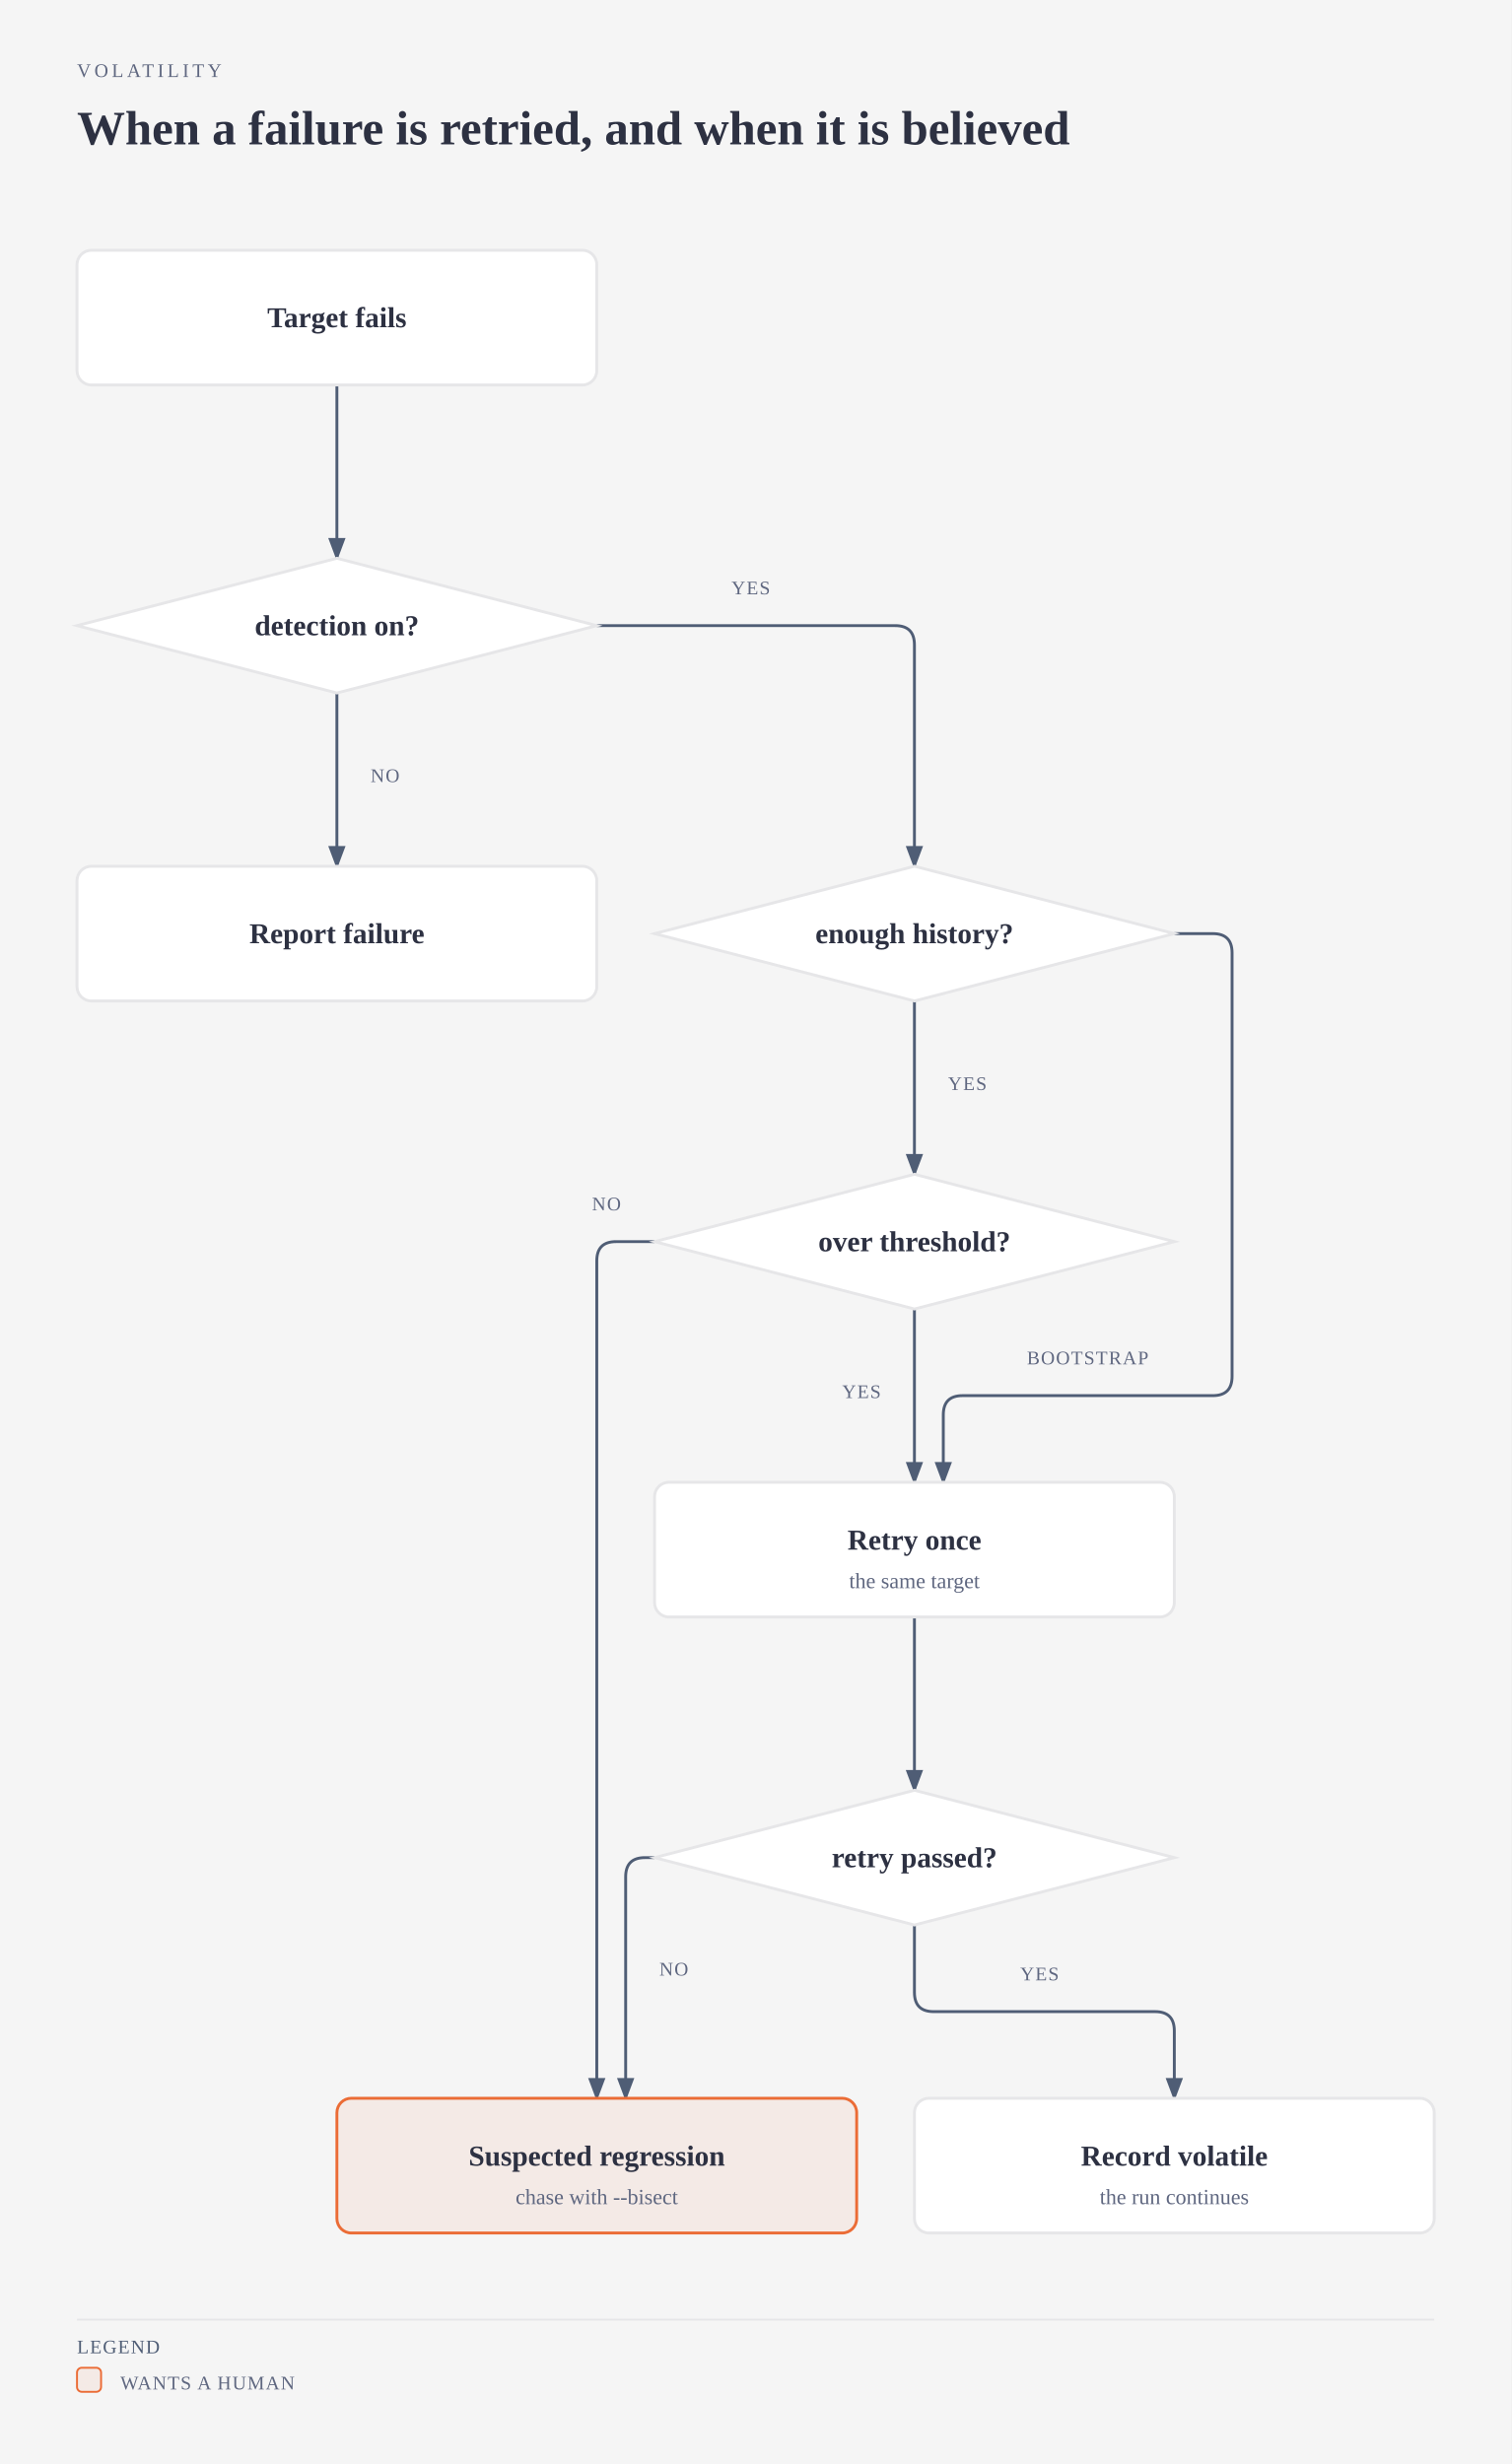
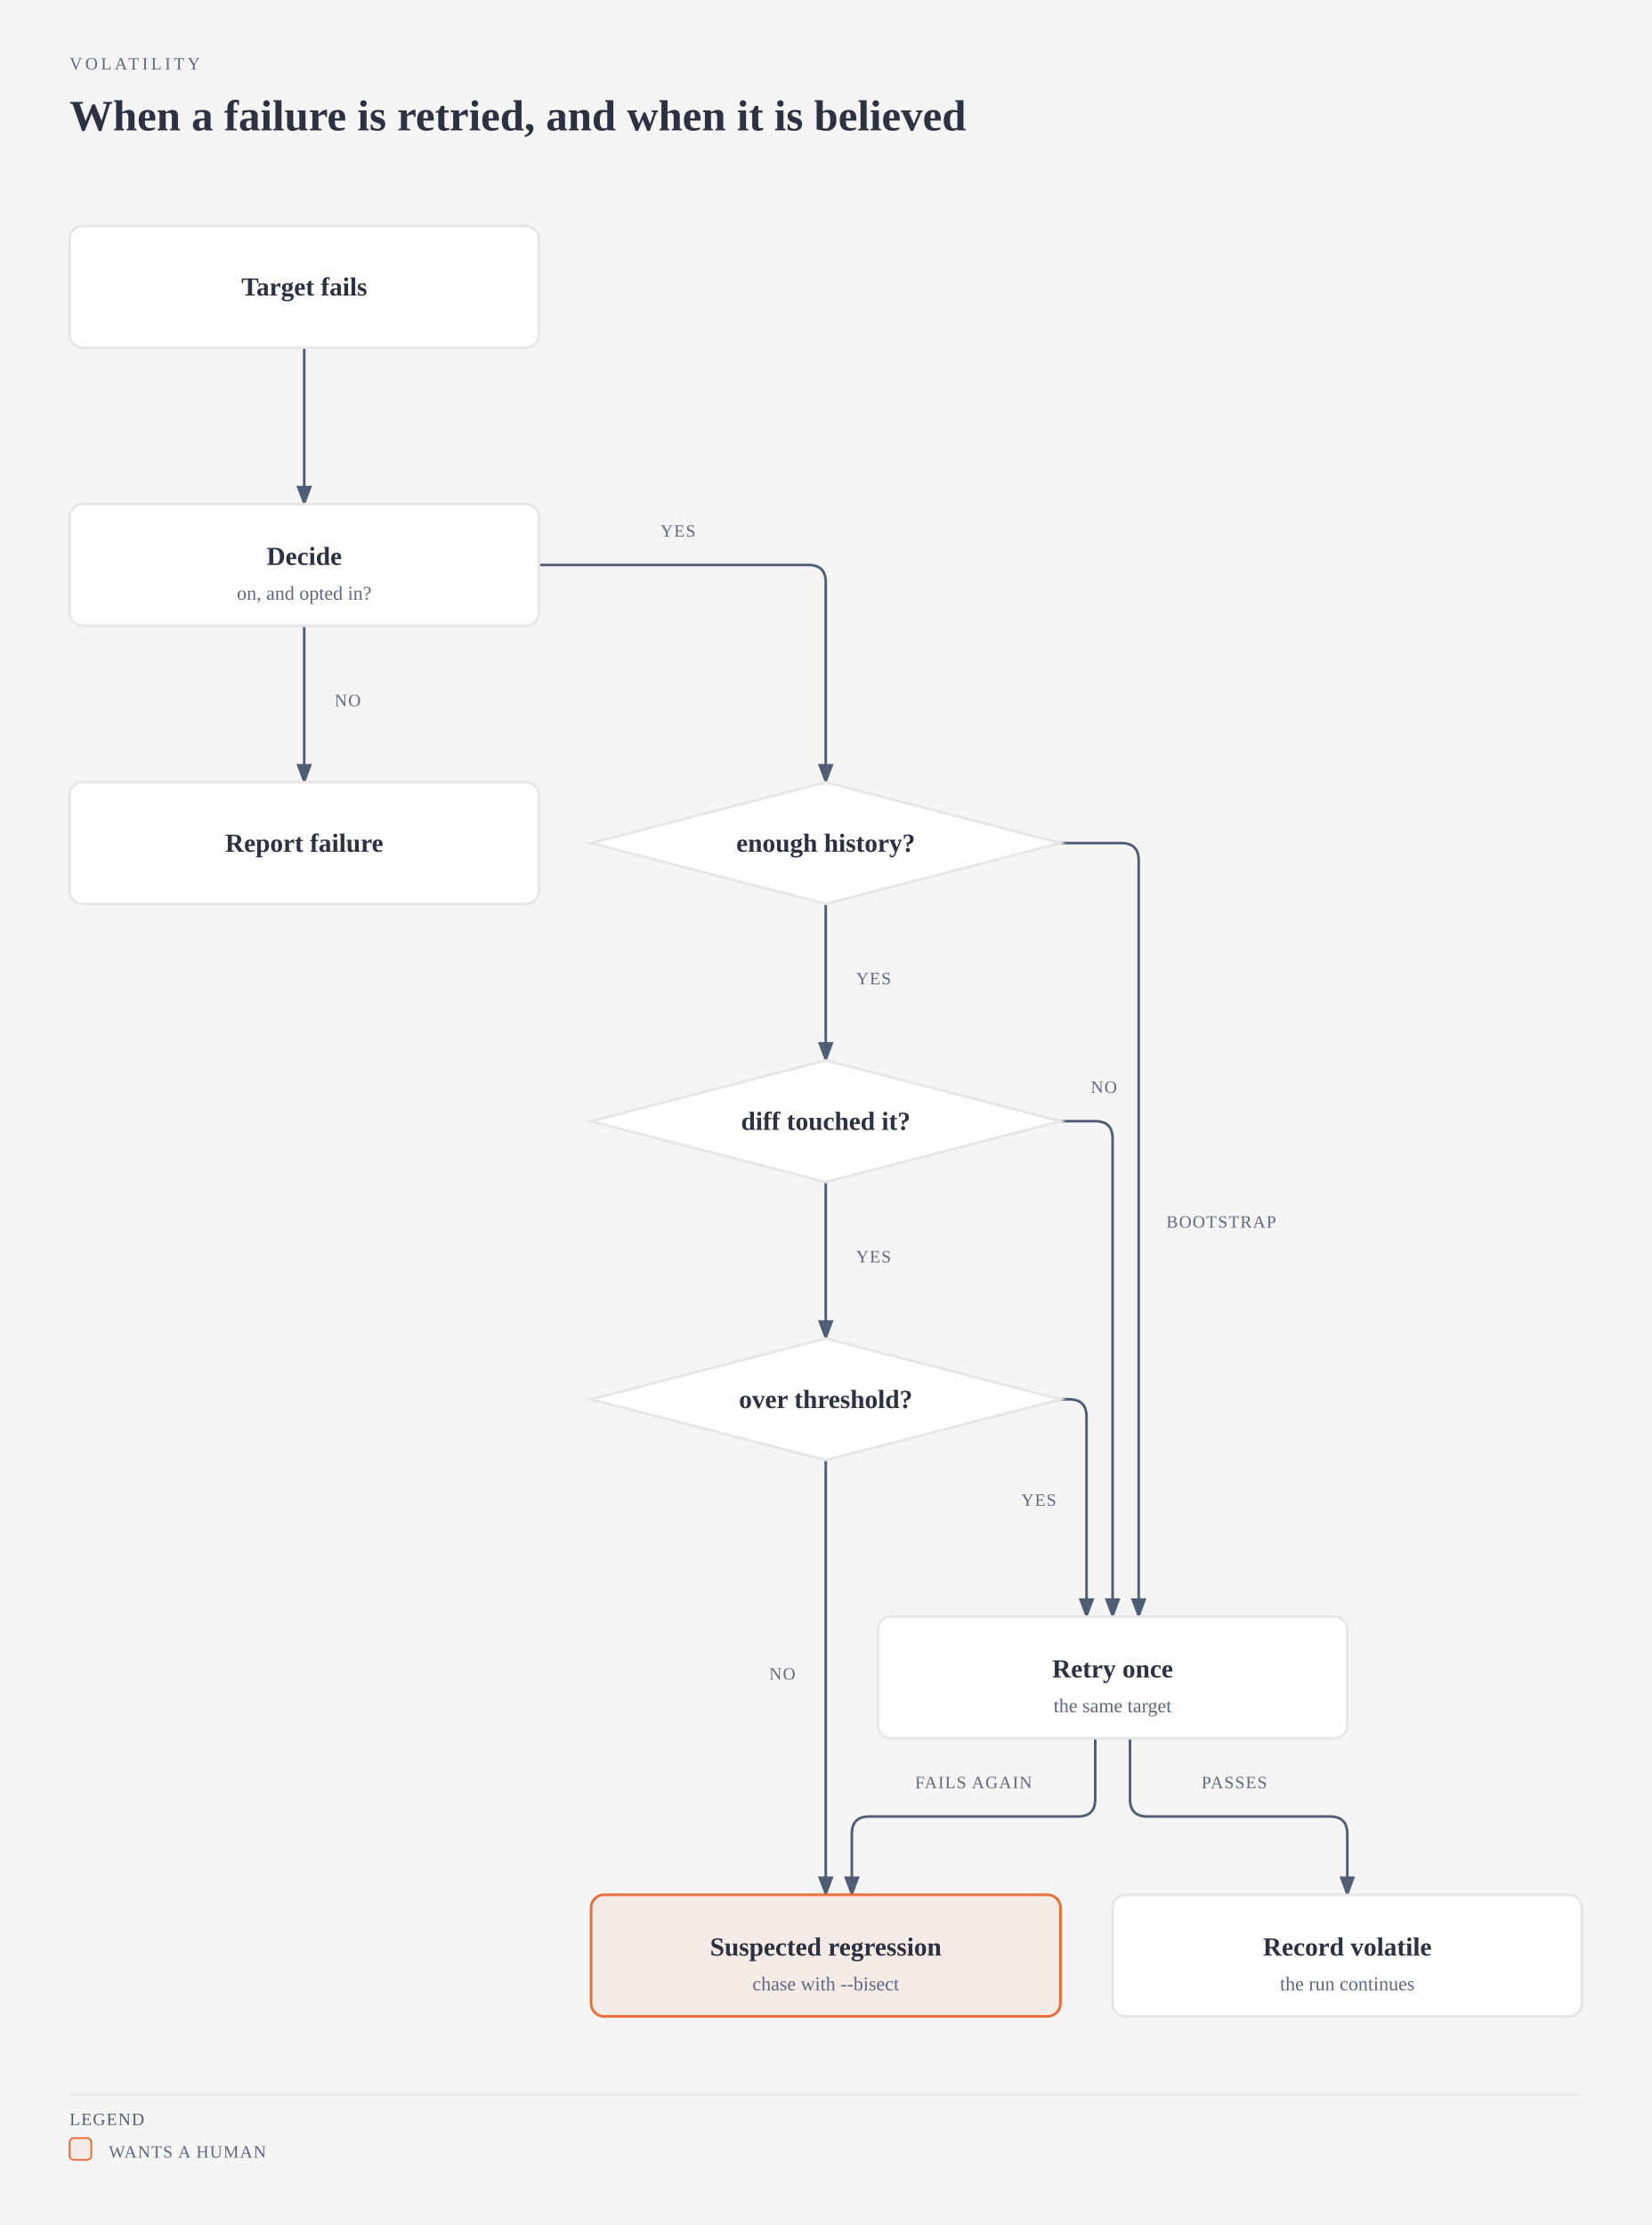
- <svg xmlns="http://www.w3.org/2000/svg" viewBox="0 0 628 1024" width="628" height="1024" role="img" aria-labelledby="volatility-title volatility-desc" class="magus-diagram">
+ <svg xmlns="http://www.w3.org/2000/svg" viewBox="0 0 760 1024" width="760" height="1024" role="img" aria-labelledby="volatility-title volatility-desc" class="magus-diagram">
  <defs>
    <marker id="volatility-arrow-default" markerWidth="8" markerHeight="6" refX="7" refY="3" orient="auto">
      <polygon points="0 0, 8 3, 0 6" fill="#4f5d75" />
    </marker>
    <marker id="volatility-arrow-accent" markerWidth="8" markerHeight="6" refX="7" refY="3" orient="auto">
      <polygon points="0 0, 8 3, 0 6" fill="#eb6c36" />
    </marker>
    <marker id="volatility-arrow-link" markerWidth="8" markerHeight="6" refX="7" refY="3" orient="auto">
      <polygon points="0 0, 8 3, 0 6" fill="#2e5aa8" />
    </marker>
  </defs>
  <rect width="100%" height="100%" fill="#f5f5f5" />
  <text x="32" y="32" fill="#5f6780" font-size="8" font-family="var(--pico-font-family-monospace, monospace)" style="font-variant-ligatures:none" letter-spacing="0.18em">VOLATILITY</text>
  <text x="32" y="60" fill="#2d3142" font-size="20" font-weight="600" font-family="var(--pico-font-family, sans-serif)">When a failure is retried, and when it is believed</text>
  <g transform="translate(0,40)">
-     <path data-edge="external:Target fails-&gt;external:detection on?" id="volatility-edge-external_3aTarget_20fails-external_3adetection_20on_3f" d="M 140 120 L 140 192" fill="none" stroke="#4f5d75" stroke-width="1.2" marker-end="url(#volatility-arrow-default)" />
-     <path data-edge="external:detection on?-&gt;external:Report failure" id="volatility-edge-external_3adetection_20on_3f-external_3aReport_20failure" d="M 140 248 L 140 320" fill="none" stroke="#4f5d75" stroke-width="1.2" marker-end="url(#volatility-arrow-default)" />
-     <path data-edge="external:detection on?-&gt;external:enough history?" id="volatility-edge-external_3adetection_20on_3f-external_3aenough_20history_3f" d="M 248 220 L 372 220 Q 380 220 380 228 L 380 320" fill="none" stroke="#4f5d75" stroke-width="1.2" marker-end="url(#volatility-arrow-default)" />
-     <path data-edge="external:enough history?-&gt;external:over threshold?" id="volatility-edge-external_3aenough_20history_3f-external_3aover_20threshold_3f" d="M 380 376 L 380 448" fill="none" stroke="#4f5d75" stroke-width="1.2" marker-end="url(#volatility-arrow-default)" />
-     <path data-edge="external:enough history?-&gt;internal/retry" id="volatility-edge-external_3aenough_20history_3f-internal_2fretry" d="M 488 348 L 504 348 Q 512 348 512 356 L 512 532 Q 512 540 504 540 L 400 540 Q 392 540 392 548 L 392 576" fill="none" stroke="#4f5d75" stroke-width="1.2" marker-end="url(#volatility-arrow-default)" />
-     <path data-edge="external:over threshold?-&gt;internal/retry" id="volatility-edge-external_3aover_20threshold_3f-internal_2fretry" d="M 380 504 L 380 576" fill="none" stroke="#4f5d75" stroke-width="1.2" marker-end="url(#volatility-arrow-default)" />
-     <path data-edge="external:over threshold?-&gt;external:Suspected regression" id="volatility-edge-external_3aover_20threshold_3f-external_3aSuspected_20regression" d="M 272 476 L 256 476 Q 248 476 248 484 L 248 832" fill="none" stroke="#4f5d75" stroke-width="1.2" marker-end="url(#volatility-arrow-default)" />
-     <path data-edge="internal/retry-&gt;external:retry passed?" id="volatility-edge-internal_2fretry-external_3aretry_20passed_3f" d="M 380 632 L 380 704" fill="none" stroke="#4f5d75" stroke-width="1.2" marker-end="url(#volatility-arrow-default)" />
-     <path data-edge="external:retry passed?-&gt;external:Record volatile" id="volatility-edge-external_3aretry_20passed_3f-external_3aRecord_20volatile" d="M 380 760 L 380 788 Q 380 796 388 796 L 480 796 Q 488 796 488 804 L 488 832" fill="none" stroke="#4f5d75" stroke-width="1.2" marker-end="url(#volatility-arrow-default)" />
-     <path data-edge="external:retry passed?-&gt;external:Suspected regression" id="volatility-edge-external_3aretry_20passed_3f-external_3aSuspected_20regression" d="M 272 732 L 268 732 Q 260 732 260 740 L 260 832" fill="none" stroke="#4f5d75" stroke-width="1.2" marker-end="url(#volatility-arrow-default)" />
+     <path data-edge="external:Target fails-&gt;internal/ci/volatility" id="volatility-edge-external_3aTarget_20fails-internal_2fci_2fvolatility" d="M 140 120 L 140 192" fill="none" stroke="#4f5d75" stroke-width="1.2" marker-end="url(#volatility-arrow-default)" />
+     <path data-edge="internal/ci/volatility-&gt;external:Report failure" id="volatility-edge-internal_2fci_2fvolatility-external_3aReport_20failure" d="M 140 248 L 140 320" fill="none" stroke="#4f5d75" stroke-width="1.2" marker-end="url(#volatility-arrow-default)" />
+     <path data-edge="internal/ci/volatility-&gt;external:enough history?" id="volatility-edge-internal_2fci_2fvolatility-external_3aenough_20history_3f" d="M 248 220 L 372 220 Q 380 220 380 228 L 380 320" fill="none" stroke="#4f5d75" stroke-width="1.2" marker-end="url(#volatility-arrow-default)" />
+     <path data-edge="external:enough history?-&gt;external:diff touched it?" id="volatility-edge-external_3aenough_20history_3f-external_3adiff_20touched_20it_3f" d="M 380 376 L 380 448" fill="none" stroke="#4f5d75" stroke-width="1.2" marker-end="url(#volatility-arrow-default)" />
+     <path data-edge="external:enough history?-&gt;external:Retry once" id="volatility-edge-external_3aenough_20history_3f-external_3aRetry_20once" d="M 488 348 L 516 348 Q 524 348 524 356 L 524 704" fill="none" stroke="#4f5d75" stroke-width="1.2" marker-end="url(#volatility-arrow-default)" />
+     <path data-edge="external:diff touched it?-&gt;external:over threshold?" id="volatility-edge-external_3adiff_20touched_20it_3f-external_3aover_20threshold_3f" d="M 380 504 L 380 576" fill="none" stroke="#4f5d75" stroke-width="1.2" marker-end="url(#volatility-arrow-default)" />
+     <path data-edge="external:diff touched it?-&gt;external:Retry once" id="volatility-edge-external_3adiff_20touched_20it_3f-external_3aRetry_20once" d="M 488 476 L 504 476 Q 512 476 512 484 L 512 704" fill="none" stroke="#4f5d75" stroke-width="1.2" marker-end="url(#volatility-arrow-default)" />
+     <path data-edge="external:over threshold?-&gt;external:Retry once" id="volatility-edge-external_3aover_20threshold_3f-external_3aRetry_20once" d="M 488 604 L 492 604 Q 500 604 500 612 L 500 704" fill="none" stroke="#4f5d75" stroke-width="1.2" marker-end="url(#volatility-arrow-default)" />
+     <path data-edge="external:over threshold?-&gt;external:Suspected regression" id="volatility-edge-external_3aover_20threshold_3f-external_3aSuspected_20regression" d="M 380 632 L 380 832" fill="none" stroke="#4f5d75" stroke-width="1.2" marker-end="url(#volatility-arrow-default)" />
+     <path data-edge="external:Retry once-&gt;external:Record volatile" id="volatility-edge-external_3aRetry_20once-external_3aRecord_20volatile" d="M 520 760 L 520 788 Q 520 796 528 796 L 612 796 Q 620 796 620 804 L 620 832" fill="none" stroke="#4f5d75" stroke-width="1.2" marker-end="url(#volatility-arrow-default)" />
+     <path data-edge="external:Retry once-&gt;external:Suspected regression" id="volatility-edge-external_3aRetry_20once-external_3aSuspected_20regression" d="M 504 760 L 504 788 Q 504 796 496 796 L 400 796 Q 392 796 392 804 L 392 832" fill="none" stroke="#4f5d75" stroke-width="1.2" marker-end="url(#volatility-arrow-default)" />
    <rect x="150" y="276" width="20" height="12" rx="2" fill="#f5f5f5" />
    <text x="160" y="285" fill="#5f6780" font-size="8" font-family="var(--pico-font-family-monospace, monospace)" style="font-variant-ligatures:none" text-anchor="middle" letter-spacing="0.06em">NO</text>
    <rect x="300" y="198" width="24" height="12" rx="2" fill="#f5f5f5" />
    <text x="312" y="207" fill="#5f6780" font-size="8" font-family="var(--pico-font-family-monospace, monospace)" style="font-variant-ligatures:none" text-anchor="middle" letter-spacing="0.06em">YES</text>
    <rect x="390" y="404" width="24" height="12" rx="2" fill="#f5f5f5" />
    <text x="402" y="413" fill="#5f6780" font-size="8" font-family="var(--pico-font-family-monospace, monospace)" style="font-variant-ligatures:none" text-anchor="middle" letter-spacing="0.06em">YES</text>
-     <rect x="424" y="518" width="56" height="12" rx="2" fill="#f5f5f5" />
-     <text x="452" y="527" fill="#5f6780" font-size="8" font-family="var(--pico-font-family-monospace, monospace)" style="font-variant-ligatures:none" text-anchor="middle" letter-spacing="0.06em">BOOTSTRAP</text>
-     <rect x="346" y="532" width="24" height="12" rx="2" fill="#f5f5f5" />
-     <text x="358" y="541" fill="#5f6780" font-size="8" font-family="var(--pico-font-family-monospace, monospace)" style="font-variant-ligatures:none" text-anchor="middle" letter-spacing="0.06em">YES</text>
-     <rect x="242" y="454" width="20" height="12" rx="2" fill="#f5f5f5" />
-     <text x="252" y="463" fill="#5f6780" font-size="8" font-family="var(--pico-font-family-monospace, monospace)" style="font-variant-ligatures:none" text-anchor="middle" letter-spacing="0.06em">NO</text>
-     <rect x="420" y="774" width="24" height="12" rx="2" fill="#f5f5f5" />
-     <text x="432" y="783" fill="#5f6780" font-size="8" font-family="var(--pico-font-family-monospace, monospace)" style="font-variant-ligatures:none" text-anchor="middle" letter-spacing="0.06em">YES</text>
-     <rect x="270" y="772" width="20" height="12" rx="2" fill="#f5f5f5" />
-     <text x="280" y="781" fill="#5f6780" font-size="8" font-family="var(--pico-font-family-monospace, monospace)" style="font-variant-ligatures:none" text-anchor="middle" letter-spacing="0.06em">NO</text>
+     <rect x="534" y="516" width="56" height="12" rx="2" fill="#f5f5f5" />
+     <text x="562" y="525" fill="#5f6780" font-size="8" font-family="var(--pico-font-family-monospace, monospace)" style="font-variant-ligatures:none" text-anchor="middle" letter-spacing="0.06em">BOOTSTRAP</text>
+     <rect x="390" y="532" width="24" height="12" rx="2" fill="#f5f5f5" />
+     <text x="402" y="541" fill="#5f6780" font-size="8" font-family="var(--pico-font-family-monospace, monospace)" style="font-variant-ligatures:none" text-anchor="middle" letter-spacing="0.06em">YES</text>
+     <rect x="498" y="454" width="20" height="12" rx="2" fill="#f5f5f5" />
+     <text x="508" y="463" fill="#5f6780" font-size="8" font-family="var(--pico-font-family-monospace, monospace)" style="font-variant-ligatures:none" text-anchor="middle" letter-spacing="0.06em">NO</text>
+     <rect x="466" y="644" width="24" height="12" rx="2" fill="#f5f5f5" />
+     <text x="478" y="653" fill="#5f6780" font-size="8" font-family="var(--pico-font-family-monospace, monospace)" style="font-variant-ligatures:none" text-anchor="middle" letter-spacing="0.06em">YES</text>
+     <rect x="350" y="724" width="20" height="12" rx="2" fill="#f5f5f5" />
+     <text x="360" y="733" fill="#5f6780" font-size="8" font-family="var(--pico-font-family-monospace, monospace)" style="font-variant-ligatures:none" text-anchor="middle" letter-spacing="0.06em">NO</text>
+     <rect x="548" y="774" width="40" height="12" rx="2" fill="#f5f5f5" />
+     <text x="568" y="783" fill="#5f6780" font-size="8" font-family="var(--pico-font-family-monospace, monospace)" style="font-variant-ligatures:none" text-anchor="middle" letter-spacing="0.06em">PASSES</text>
+     <rect x="416" y="774" width="64" height="12" rx="2" fill="#f5f5f5" />
+     <text x="448" y="783" fill="#5f6780" font-size="8" font-family="var(--pico-font-family-monospace, monospace)" style="font-variant-ligatures:none" text-anchor="middle" letter-spacing="0.06em">FAILS AGAIN</text>
    <g data-node="external:Target fails">
      <rect x="32" y="64" width="216" height="56" rx="6" fill="#f5f5f5" />
      <rect x="32" y="64" width="216" height="56" rx="6" fill="#ffffff" stroke="#e6e6e8" stroke-width="1.2" />
      <text x="140" y="96" fill="#2d3142" font-size="12" font-weight="600" font-family="var(--pico-font-family, sans-serif)" text-anchor="middle">Target fails</text>
    </g>
-     <g data-node="external:detection on?">
-       <polygon points="140,192 248,220 140,248 32,220" fill="#f5f5f5" />
-       <polygon points="140,192 248,220 140,248 32,220" fill="#ffffff" stroke="#e6e6e8" stroke-width="1.2" />
-       <text x="140" y="224" fill="#2d3142" font-size="12" font-weight="600" font-family="var(--pico-font-family, sans-serif)" text-anchor="middle">detection on?</text>
+     <g data-node="internal/ci/volatility" data-anchor="internal/ci/volatility/volatility.go">
+       <rect x="32" y="192" width="216" height="56" rx="6" fill="#f5f5f5" />
+       <rect x="32" y="192" width="216" height="56" rx="6" fill="#ffffff" stroke="#e6e6e8" stroke-width="1.2" />
+       <text x="140" y="220" fill="#2d3142" font-size="12" font-weight="600" font-family="var(--pico-font-family, sans-serif)" text-anchor="middle">Decide</text>
+       <text x="140" y="236" fill="#5f6780" font-size="9" font-family="var(--pico-font-family-monospace, monospace)" style="font-variant-ligatures:none" text-anchor="middle">on, and opted in?</text>
    </g>
    <g data-node="external:Report failure">
      <rect x="32" y="320" width="216" height="56" rx="6" fill="#f5f5f5" />
      <rect x="32" y="320" width="216" height="56" rx="6" fill="#ffffff" stroke="#e6e6e8" stroke-width="1.2" />
      <text x="140" y="352" fill="#2d3142" font-size="12" font-weight="600" font-family="var(--pico-font-family, sans-serif)" text-anchor="middle">Report failure</text>
    </g>
    <g data-node="external:enough history?">
      <polygon points="380,320 488,348 380,376 272,348" fill="#f5f5f5" />
      <polygon points="380,320 488,348 380,376 272,348" fill="#ffffff" stroke="#e6e6e8" stroke-width="1.2" />
      <text x="380" y="352" fill="#2d3142" font-size="12" font-weight="600" font-family="var(--pico-font-family, sans-serif)" text-anchor="middle">enough history?</text>
    </g>
-     <g data-node="external:over threshold?">
+     <g data-node="external:diff touched it?">
      <polygon points="380,448 488,476 380,504 272,476" fill="#f5f5f5" />
      <polygon points="380,448 488,476 380,504 272,476" fill="#ffffff" stroke="#e6e6e8" stroke-width="1.2" />
-       <text x="380" y="480" fill="#2d3142" font-size="12" font-weight="600" font-family="var(--pico-font-family, sans-serif)" text-anchor="middle">over threshold?</text>
+       <text x="380" y="480" fill="#2d3142" font-size="12" font-weight="600" font-family="var(--pico-font-family, sans-serif)" text-anchor="middle">diff touched it?</text>
    </g>
-     <g data-node="internal/retry" data-anchor="internal/retry">
-       <rect x="272" y="576" width="216" height="56" rx="6" fill="#f5f5f5" />
-       <rect x="272" y="576" width="216" height="56" rx="6" fill="#ffffff" stroke="#e6e6e8" stroke-width="1.2" />
-       <text x="380" y="604" fill="#2d3142" font-size="12" font-weight="600" font-family="var(--pico-font-family, sans-serif)" text-anchor="middle">Retry once</text>
-       <text x="380" y="620" fill="#5f6780" font-size="9" font-family="var(--pico-font-family-monospace, monospace)" style="font-variant-ligatures:none" text-anchor="middle">the same target</text>
+     <g data-node="external:over threshold?">
+       <polygon points="380,576 488,604 380,632 272,604" fill="#f5f5f5" />
+       <polygon points="380,576 488,604 380,632 272,604" fill="#ffffff" stroke="#e6e6e8" stroke-width="1.2" />
+       <text x="380" y="608" fill="#2d3142" font-size="12" font-weight="600" font-family="var(--pico-font-family, sans-serif)" text-anchor="middle">over threshold?</text>
    </g>
-     <g data-node="external:retry passed?">
-       <polygon points="380,704 488,732 380,760 272,732" fill="#f5f5f5" />
-       <polygon points="380,704 488,732 380,760 272,732" fill="#ffffff" stroke="#e6e6e8" stroke-width="1.2" />
-       <text x="380" y="736" fill="#2d3142" font-size="12" font-weight="600" font-family="var(--pico-font-family, sans-serif)" text-anchor="middle">retry passed?</text>
+     <g data-node="external:Retry once">
+       <rect x="404" y="704" width="216" height="56" rx="6" fill="#f5f5f5" />
+       <rect x="404" y="704" width="216" height="56" rx="6" fill="#ffffff" stroke="#e6e6e8" stroke-width="1.2" />
+       <text x="512" y="732" fill="#2d3142" font-size="12" font-weight="600" font-family="var(--pico-font-family, sans-serif)" text-anchor="middle">Retry once</text>
+       <text x="512" y="748" fill="#5f6780" font-size="9" font-family="var(--pico-font-family-monospace, monospace)" style="font-variant-ligatures:none" text-anchor="middle">the same target</text>
    </g>
    <g data-node="external:Record volatile">
-       <rect x="380" y="832" width="216" height="56" rx="6" fill="#f5f5f5" />
-       <rect x="380" y="832" width="216" height="56" rx="6" fill="#ffffff" stroke="#e6e6e8" stroke-width="1.2" />
-       <text x="488" y="860" fill="#2d3142" font-size="12" font-weight="600" font-family="var(--pico-font-family, sans-serif)" text-anchor="middle">Record volatile</text>
-       <text x="488" y="876" fill="#5f6780" font-size="9" font-family="var(--pico-font-family-monospace, monospace)" style="font-variant-ligatures:none" text-anchor="middle">the run continues</text>
+       <rect x="512" y="832" width="216" height="56" rx="6" fill="#f5f5f5" />
+       <rect x="512" y="832" width="216" height="56" rx="6" fill="#ffffff" stroke="#e6e6e8" stroke-width="1.2" />
+       <text x="620" y="860" fill="#2d3142" font-size="12" font-weight="600" font-family="var(--pico-font-family, sans-serif)" text-anchor="middle">Record volatile</text>
+       <text x="620" y="876" fill="#5f6780" font-size="9" font-family="var(--pico-font-family-monospace, monospace)" style="font-variant-ligatures:none" text-anchor="middle">the run continues</text>
    </g>
    <g data-node="external:Suspected regression">
-       <rect x="140" y="832" width="216" height="56" rx="6" fill="#f5f5f5" />
-       <rect x="140" y="832" width="216" height="56" rx="6" fill="#f4eae6" stroke="#eb6c36" stroke-width="1.2" />
-       <text x="248" y="860" fill="#2d3142" font-size="12" font-weight="600" font-family="var(--pico-font-family, sans-serif)" text-anchor="middle">Suspected regression</text>
-       <text x="248" y="876" fill="#5f6780" font-size="9" font-family="var(--pico-font-family-monospace, monospace)" style="font-variant-ligatures:none" text-anchor="middle">chase with --bisect</text>
+       <rect x="272" y="832" width="216" height="56" rx="6" fill="#f5f5f5" />
+       <rect x="272" y="832" width="216" height="56" rx="6" fill="#f4eae6" stroke="#eb6c36" stroke-width="1.2" />
+       <text x="380" y="860" fill="#2d3142" font-size="12" font-weight="600" font-family="var(--pico-font-family, sans-serif)" text-anchor="middle">Suspected regression</text>
+       <text x="380" y="876" fill="#5f6780" font-size="9" font-family="var(--pico-font-family-monospace, monospace)" style="font-variant-ligatures:none" text-anchor="middle">chase with --bisect</text>
    </g>
-     <line x1="32" y1="924" x2="596" y2="924" stroke="#e6e6e8" stroke-width="0.8" />
+     <line x1="32" y1="924" x2="728" y2="924" stroke="#e6e6e8" stroke-width="0.8" />
    <text x="32" y="938" fill="#4f5d75" font-size="8" font-family="var(--pico-font-family-monospace, monospace)" style="font-variant-ligatures:none" letter-spacing="0.06em">LEGEND</text>
    <rect x="32" y="944" width="10" height="10" rx="2" fill="#f4eae6" stroke="#eb6c36" stroke-width="0.8" />
    <text x="50" y="953" fill="#5f6780" font-size="8" font-family="var(--pico-font-family-monospace, monospace)" style="font-variant-ligatures:none" letter-spacing="0.06em">WANTS A HUMAN</text>
  </g>
</svg>
